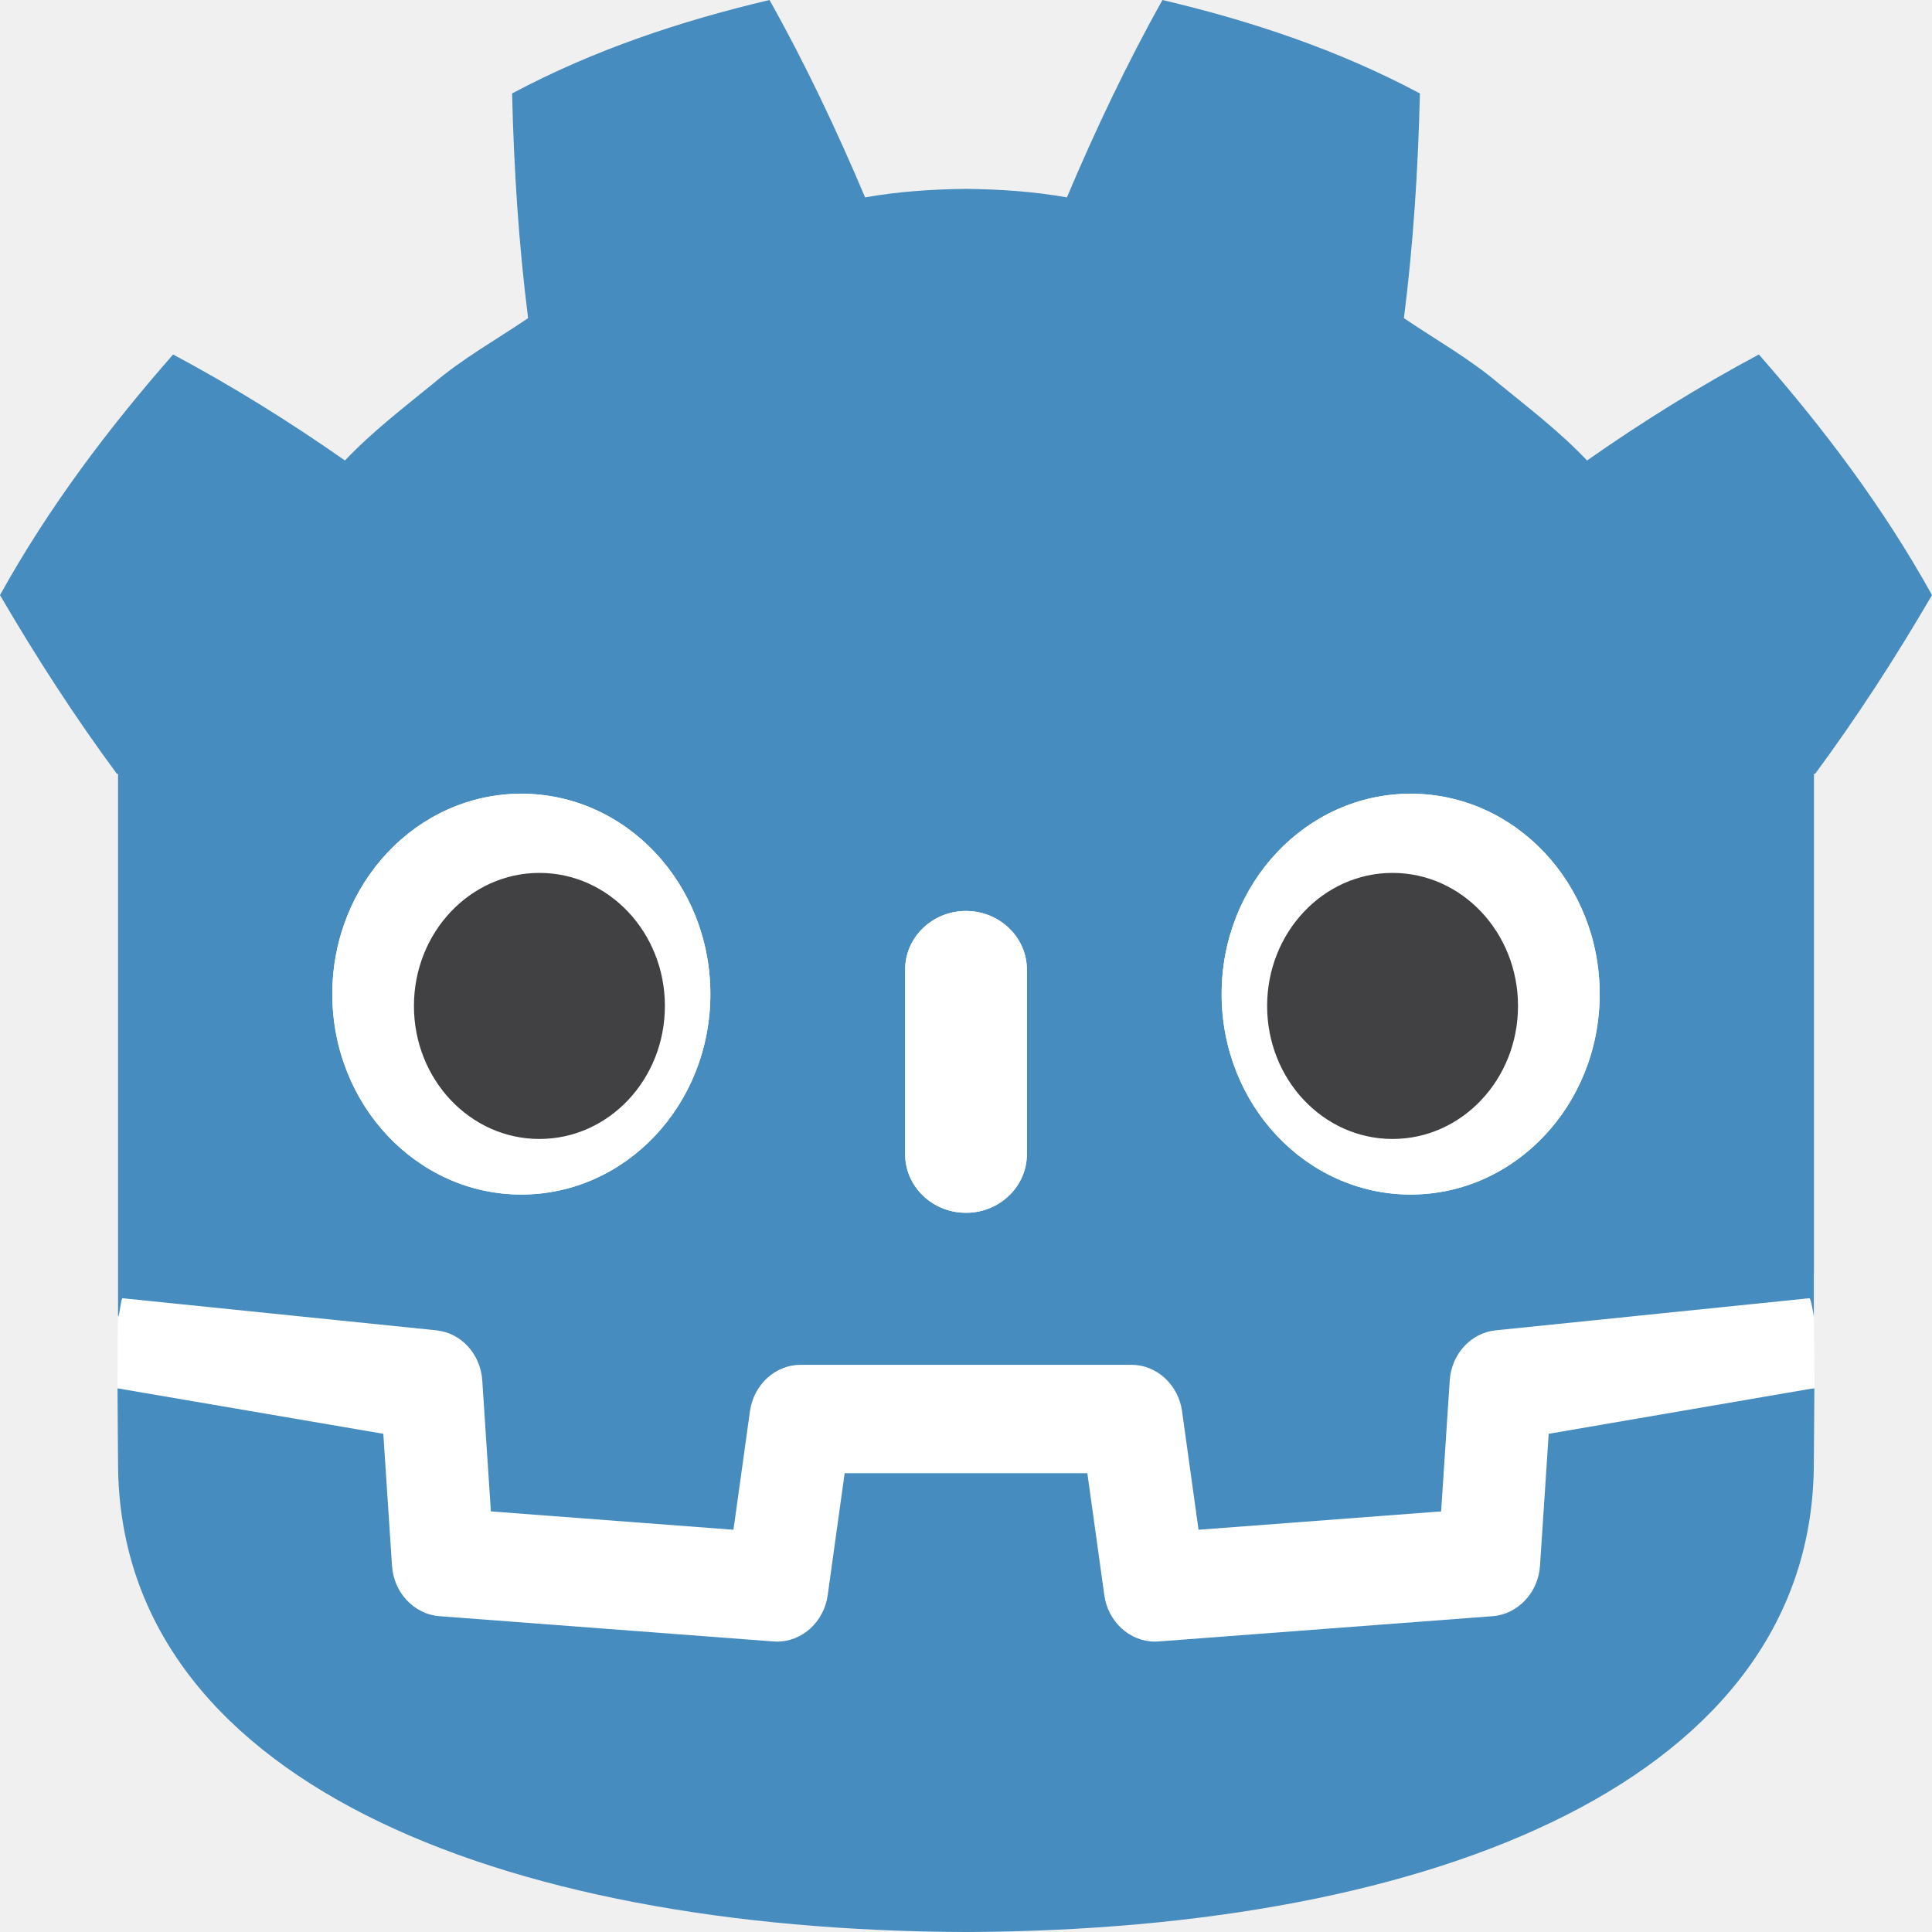
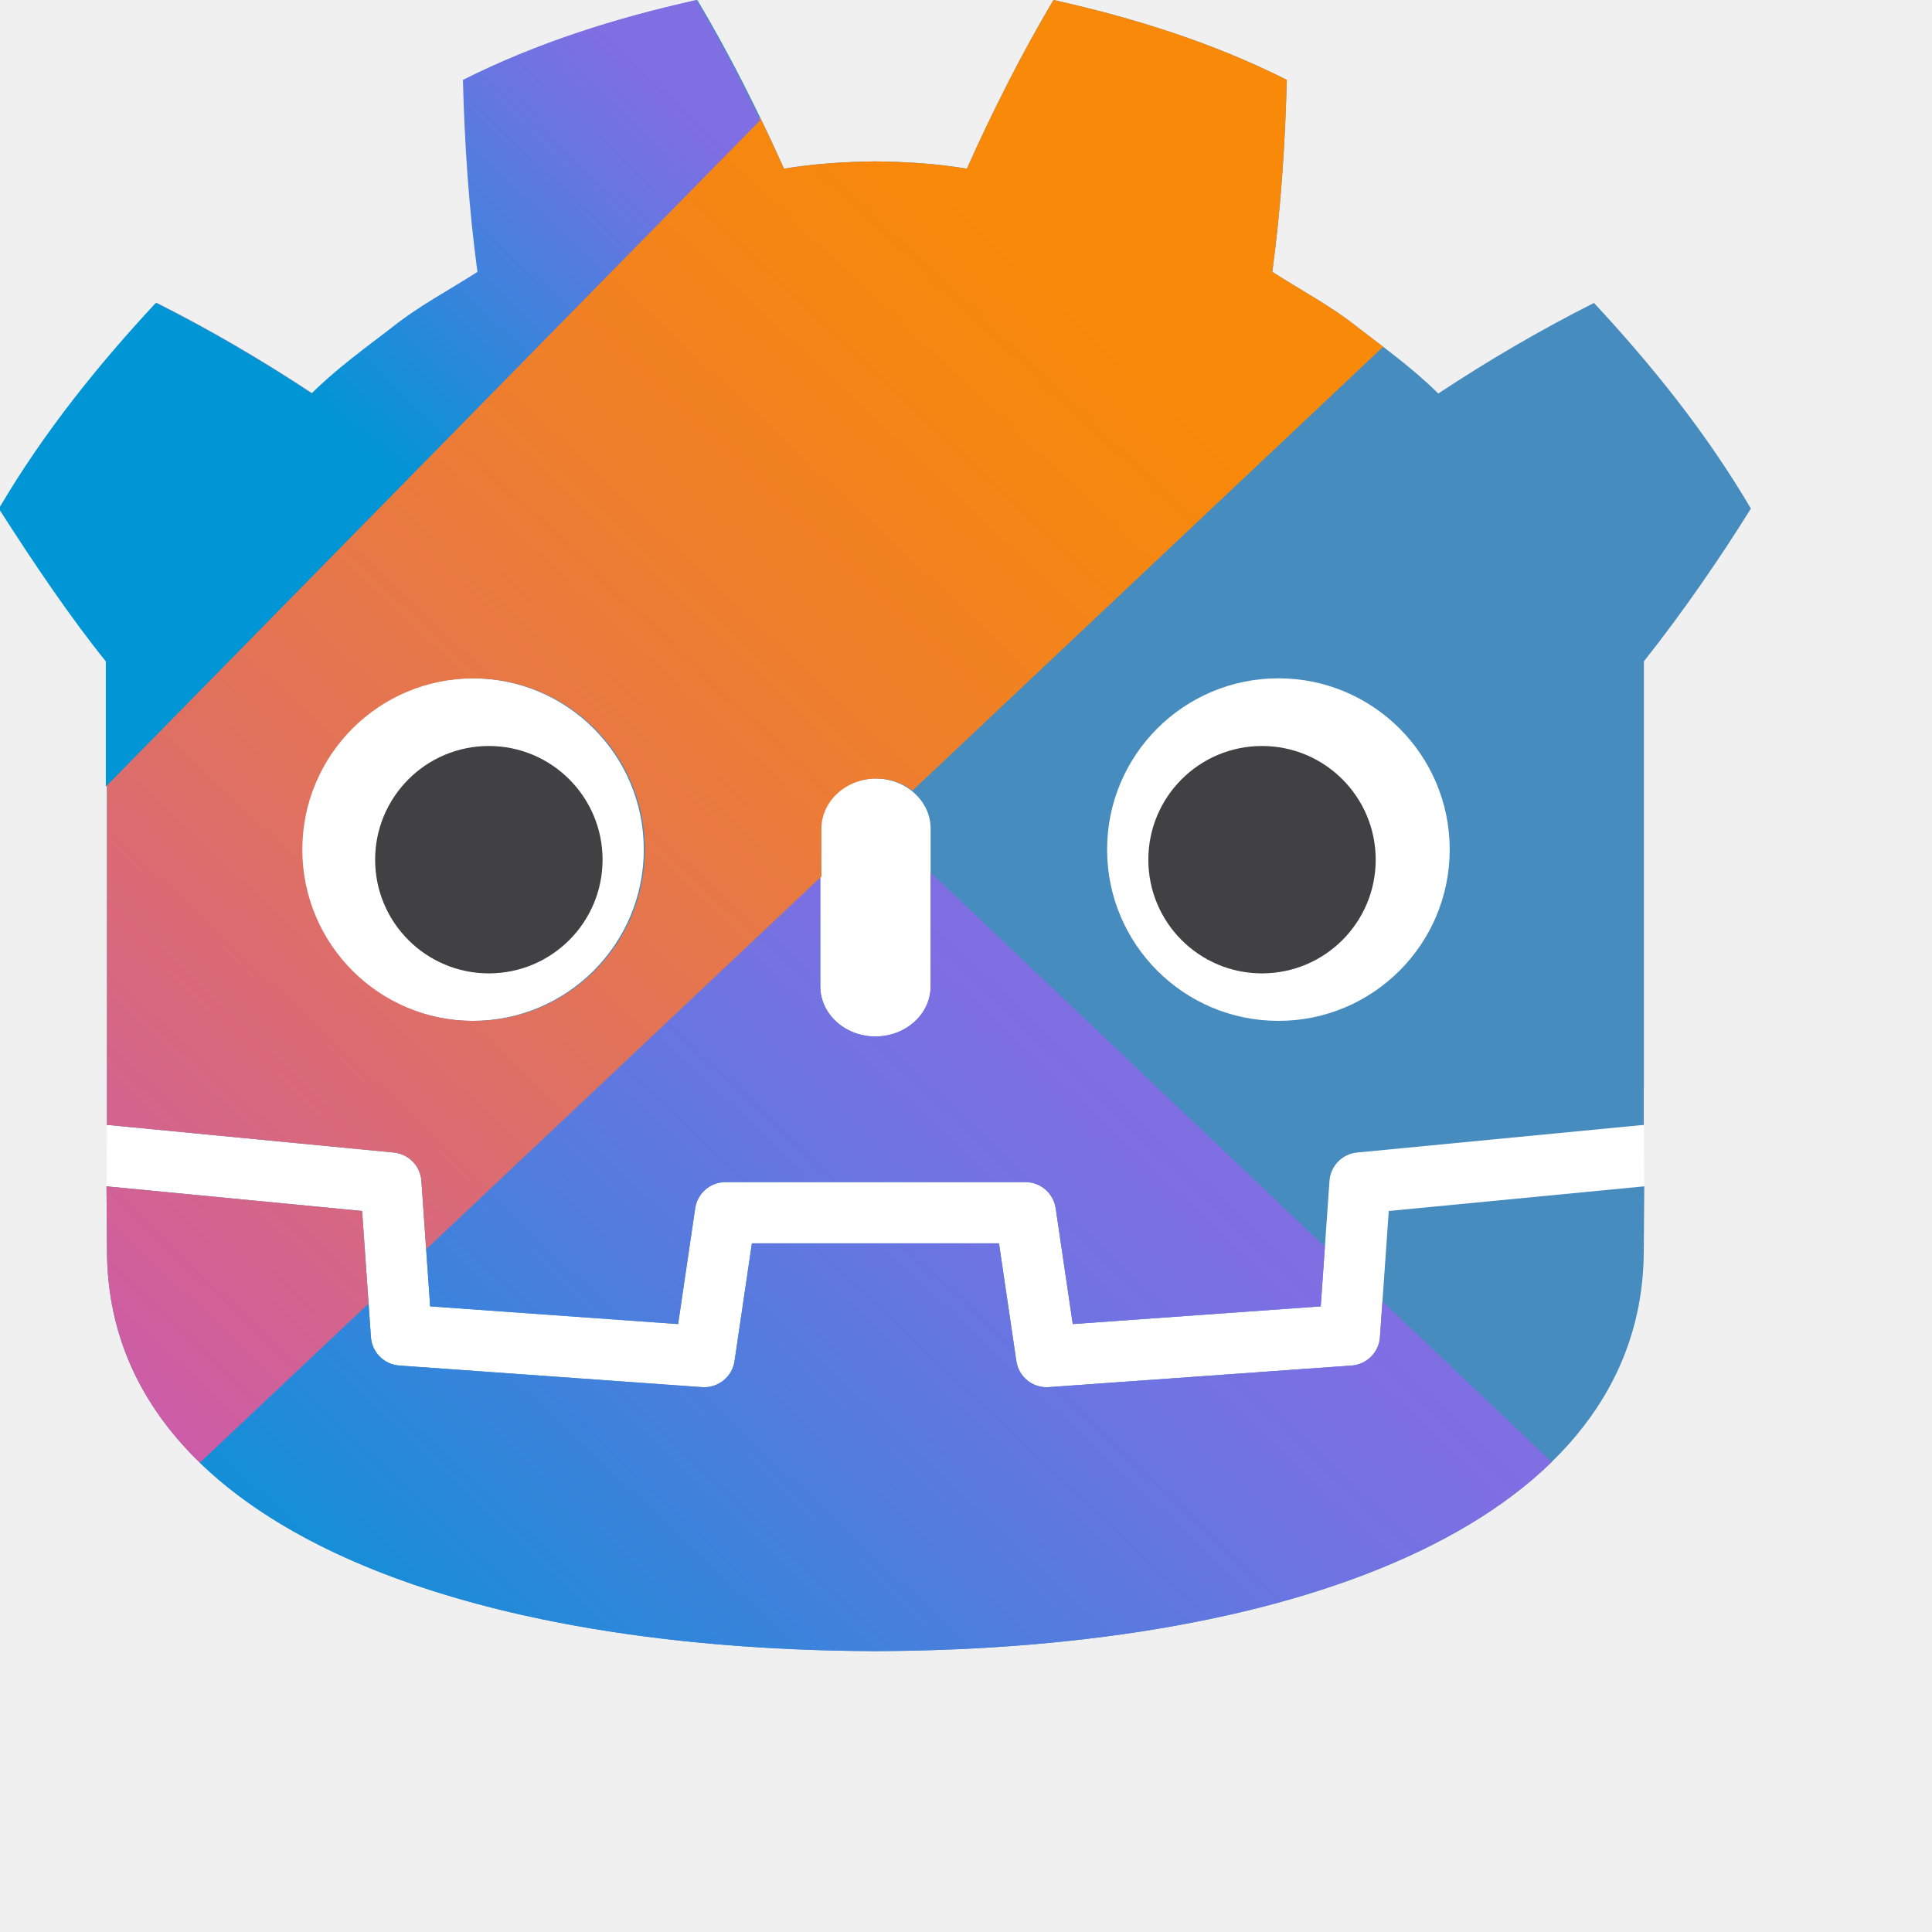
- <svg xmlns="http://www.w3.org/2000/svg" xmlns:xlink="http://www.w3.org/1999/xlink" height="256" viewBox="0 0 256 256" width="256" version="1.1" id="svg20">
-   <defs id="defs24">
-     <linearGradient id="a" gradientUnits="userSpaceOnUse" x1="2.039" x2="9.95" y1="11.659" y2="3.748">
-       <stop offset=".108" stop-color="#c757bc" id="stop2" />
-       <stop offset=".173" stop-color="#cd5ca9" id="stop4" />
-       <stop offset=".492" stop-color="#e8744f" id="stop6" />
-       <stop offset=".716" stop-color="#f88316" id="stop8" />
-       <stop offset=".823" stop-color="#ff8900" id="stop10" />
-     </linearGradient>
-     <linearGradient id="d" x1="6.184" x2="10.04" xlink:href="#b" y1="13.878" y2="10.022" />
-     <linearGradient id="b" gradientUnits="userSpaceOnUse">
-       <stop offset=".296" stop-color="#00afff" id="stop13" />
-       <stop offset=".694" stop-color="#5282ff" id="stop15" />
-       <stop offset="1" stop-color="#945dff" id="stop17" />
-     </linearGradient>
-     <linearGradient id="c" x1="3.369" x2="6.073" xlink:href="#b" y1="6.189" y2="3.484" />
-     <clipPath clipPathUnits="userSpaceOnUse" id="clipPath930">
-       <g stroke-width="0.32" transform="matrix(0.0097152,0,0,0.00971635,3.003658,2.13677)" id="g948">
-         <path d="m 0,0 c 0,0 -0.325,1.994 -0.515,1.976 l -36.182,-3.491 c -2.879,-0.278 -5.115,-2.574 -5.317,-5.459 l -0.994,-14.247 -27.992,-1.997 -1.904,12.912 c -0.424,2.872 -2.932,5.037 -5.835,5.037 h -38.188 c -2.902,0 -5.41,-2.165 -5.834,-5.037 l -1.905,-12.912 -27.992,1.997 -0.994,14.247 c -0.202,2.886 -2.438,5.182 -5.317,5.46 l -36.2,3.49 c -0.187,0.018 -0.324,-1.978 -0.511,-1.978 l -0.049,-7.83 30.658,-4.944 1.004,-14.374 c 0.203,-2.91 2.551,-5.263 5.463,-5.472 l 38.551,-2.75 c 0.146,-0.01 0.29,-0.016 0.434,-0.016 2.897,0 5.401,2.166 5.825,5.038 l 1.959,13.286 h 28.005 l 1.959,-13.286 c 0.423,-2.871 2.93,-5.037 5.831,-5.037 0.142,0 0.284,0.005 0.423,0.015 l 38.556,2.75 c 2.911,0.209 5.26,2.562 5.463,5.472 l 1.003,14.374 30.645,4.966 z" fill="#ffffff" transform="matrix(4.1626,0,0,-4.1626,919.24,771.67)" id="path932" />
-         <path d="m 0,0 v -59.041 c 0.108,-0.001 0.216,-0.005 0.323,-0.015 l 36.196,-3.49 c 1.896,-0.183 3.382,-1.709 3.514,-3.609 l 1.116,-15.978 31.574,-2.253 2.175,14.747 c 0.282,1.912 1.922,3.329 3.856,3.329 h 38.188 c 1.933,0 3.573,-1.417 3.855,-3.329 l 2.175,-14.747 31.575,2.253 1.115,15.978 c 0.133,1.9 1.618,3.425 3.514,3.609 l 36.182,3.49 c 0.107,0.01 0.214,0.014 0.322,0.015 v 4.711 l 0.015,0.005 V 0 h 0.134 c 4.795,6.12 9.232,12.569 13.487,19.449 -5.651,9.62 -12.575,18.217 -19.976,26.182 -6.864,-3.455 -13.531,-7.369 -19.828,-11.534 -3.151,3.132 -6.7,5.694 -10.186,8.372 -3.425,2.751 -7.285,4.768 -10.946,7.118 1.09,8.117 1.629,16.108 1.846,24.448 -9.446,4.754 -19.519,7.906 -29.708,10.17 -4.068,-6.837 -7.788,-14.241 -11.028,-21.479 -3.842,0.642 -7.702,0.88 -11.567,0.926 v 0.006 c -0.027,0 -0.052,-0.006 -0.075,-0.006 -0.024,0 -0.049,0.006 -0.073,0.006 V 63.652 C 93.903,63.606 90.046,63.368 86.203,62.726 82.965,69.964 79.247,77.368 75.173,84.205 64.989,81.941 54.915,78.789 45.47,74.035 45.686,65.695 46.225,57.704 47.318,49.587 43.65,47.237 39.795,45.22 36.369,42.469 32.888,39.791 29.333,37.229 26.181,34.097 19.884,38.262 13.219,42.176 6.353,45.631 -1.048,37.666 -7.968,29.069 -13.621,19.449 -9.368,12.569 -4.928,6.12 -0.134,0 Z" fill="#478cbf" transform="matrix(4.1626,0,0,-4.1626,104.7,525.91)" id="path934" />
-         <path d="m 0,0 -1.121,-16.063 c -0.135,-1.936 -1.675,-3.477 -3.611,-3.616 l -38.555,-2.751 c -0.094,-0.007 -0.188,-0.01 -0.281,-0.01 -1.916,0 -3.569,1.406 -3.852,3.33 l -2.211,14.994 H -81.09 l -2.211,-14.994 c -0.297,-2.018 -2.101,-3.469 -4.133,-3.32 l -38.555,2.751 c -1.936,0.139 -3.476,1.68 -3.611,3.616 L -130.721,0 -163.268,3.138 c 0.015,-3.498 0.06,-7.33 0.06,-8.093 0,-34.374 43.605,-50.896 97.781,-51.086 h 0.133 c 54.176,0.19 97.766,16.712 97.766,51.086 0,0.777 0.047,4.593 0.063,8.093 z" fill="#478cbf" transform="matrix(4.1626,0,0,-4.1626,784.07,817.24)" id="path936" />
-         <path d="m 0,0 c 0,-12.052 -9.765,-21.815 -21.813,-21.815 -12.042,0 -21.81,9.763 -21.81,21.815 0,12.044 9.768,21.802 21.81,21.802 C -9.765,21.802 0,12.044 0,0" fill="#ffffff" transform="matrix(4.1626,0,0,-4.1626,389.21,625.67)" id="path938" />
-         <path d="m 0,0 c 0,-7.994 -6.479,-14.473 -14.479,-14.473 -7.996,0 -14.479,6.479 -14.479,14.473 0,7.994 6.483,14.479 14.479,14.479 C -6.479,14.479 0,7.994 0,0" fill="#414042" transform="matrix(4.1626,0,0,-4.1626,367.37,631.06)" id="path940" />
-         <path d="m 0,0 c -3.878,0 -7.021,2.858 -7.021,6.381 v 20.081 c 0,3.52 3.143,6.381 7.021,6.381 3.878,0 7.028,-2.861 7.028,-6.381 V 6.381 C 7.028,2.858 3.878,0 0,0" fill="#ffffff" transform="matrix(4.1626,0,0,-4.1626,511.99,724.74)" id="path942" />
-         <path d="m 0,0 c 0,-12.052 9.765,-21.815 21.815,-21.815 12.041,0 21.808,9.763 21.808,21.815 0,12.044 -9.767,21.802 -21.808,21.802 C 9.765,21.802 0,12.044 0,0" fill="#ffffff" transform="matrix(4.1626,0,0,-4.1626,634.79,625.67)" id="path944" />
-         <path d="m 0,0 c 0,-7.994 6.477,-14.473 14.471,-14.473 8.002,0 14.479,6.479 14.479,14.473 0,7.994 -6.477,14.479 -14.479,14.479 C 6.477,14.479 0,7.994 0,0" fill="#414042" transform="matrix(4.1626,0,0,-4.1626,656.64,631.06)" id="path946" />
-       </g>
-     </clipPath>
+ <svg xmlns="http://www.w3.org/2000/svg" xmlns:xlink="http://www.w3.org/1999/xlink" height="1024" width="1024" version="1.1" id="svg18">
+   <defs id="defs22">
+     <linearGradient xlink:href="#SVGID_2_" id="linearGradient106" gradientUnits="userSpaceOnUse" gradientTransform="matrix(15.46667,0,0,-14.58542,48,966.5854)" x1="-10.102" y1="5.836" x2="45.731" y2="61.669" />
+     <linearGradient xlink:href="#SVGID_2_" id="linearGradient175" gradientUnits="userSpaceOnUse" gradientTransform="matrix(15.46667,0,0,-14.58541,48,966.5854)" x1="-10.102" y1="5.836" x2="45.731" y2="61.669" />
+     <linearGradient xlink:href="#SVGID_1_" id="linearGradient249" gradientUnits="userSpaceOnUse" gradientTransform="matrix(15.46667,0,0,-14.58542,48,966.5854)" x1="4.209" y1="48.941" x2="20.673" y2="65.405" />
+     <linearGradient xlink:href="#XMLID_3_" id="linearGradient317" gradientUnits="userSpaceOnUse" gradientTransform="matrix(15.46667,0,0,-14.58542,48,966.5854)" x1="15.959" y1="-13.014" x2="44.307" y2="15.333" />
+     <linearGradient xlink:href="#XMLID_3_" id="linearGradient387" gradientUnits="userSpaceOnUse" gradientTransform="matrix(15.46667,0,0,-14.58542,48,966.5854)" x1="15.959" y1="-13.014" x2="44.307" y2="15.333" />
  </defs>
-   <g stroke-width="0.32" transform="matrix(0.017241,0,0,0.017241,-27.28893,-3.106458)" id="g18-3">
-     <g id="g968" transform="matrix(16.00039,0,0,16.96722,-23742.514,-2876.949)">
-       <g stroke-width="0.32" transform="translate(1534.792,4.780251)" id="g18">
-         <path d="m 0,0 c 0,0 -0.325,1.994 -0.515,1.976 l -36.182,-3.491 c -2.879,-0.278 -5.115,-2.574 -5.317,-5.459 l -0.994,-14.247 -27.992,-1.997 -1.904,12.912 c -0.424,2.872 -2.932,5.037 -5.835,5.037 h -38.188 c -2.902,0 -5.41,-2.165 -5.834,-5.037 l -1.905,-12.912 -27.992,1.997 -0.994,14.247 c -0.202,2.886 -2.438,5.182 -5.317,5.46 l -36.2,3.49 c -0.187,0.018 -0.324,-1.978 -0.511,-1.978 l -0.049,-7.83 30.658,-4.944 1.004,-14.374 c 0.203,-2.91 2.551,-5.263 5.463,-5.472 l 38.551,-2.75 c 0.146,-0.01 0.29,-0.016 0.434,-0.016 2.897,0 5.401,2.166 5.825,5.038 l 1.959,13.286 h 28.005 l 1.959,-13.286 c 0.423,-2.871 2.93,-5.037 5.831,-5.037 0.142,0 0.284,0.005 0.423,0.015 l 38.556,2.75 c 2.911,0.209 5.26,2.562 5.463,5.472 l 1.003,14.374 30.645,4.966 z" fill="#ffffff" transform="matrix(4.1626,0,0,-4.1626,919.24,771.67)" id="path2" />
-         <path d="m 0,0 v -59.041 c 0.108,-0.001 0.216,-0.005 0.323,-0.015 l 36.196,-3.49 c 1.896,-0.183 3.382,-1.709 3.514,-3.609 l 1.116,-15.978 31.574,-2.253 2.175,14.747 c 0.282,1.912 1.922,3.329 3.856,3.329 h 38.188 c 1.933,0 3.573,-1.417 3.855,-3.329 l 2.175,-14.747 31.575,2.253 1.115,15.978 c 0.133,1.9 1.618,3.425 3.514,3.609 l 36.182,3.49 c 0.107,0.01 0.214,0.014 0.322,0.015 v 4.711 l 0.015,0.005 V 0 h 0.134 c 4.795,6.12 9.232,12.569 13.487,19.449 -5.651,9.62 -12.575,18.217 -19.976,26.182 -6.864,-3.455 -13.531,-7.369 -19.828,-11.534 -3.151,3.132 -6.7,5.694 -10.186,8.372 -3.425,2.751 -7.285,4.768 -10.946,7.118 1.09,8.117 1.629,16.108 1.846,24.448 -9.446,4.754 -19.519,7.906 -29.708,10.17 -4.068,-6.837 -7.788,-14.241 -11.028,-21.479 -3.842,0.642 -7.702,0.88 -11.567,0.926 v 0.006 c -0.027,0 -0.052,-0.006 -0.075,-0.006 -0.024,0 -0.049,0.006 -0.073,0.006 V 63.652 C 93.903,63.606 90.046,63.368 86.203,62.726 82.965,69.964 79.247,77.368 75.173,84.205 64.989,81.941 54.915,78.789 45.47,74.035 45.686,65.695 46.225,57.704 47.318,49.587 43.65,47.237 39.795,45.22 36.369,42.469 32.888,39.791 29.333,37.229 26.181,34.097 19.884,38.262 13.219,42.176 6.353,45.631 -1.048,37.666 -7.968,29.069 -13.621,19.449 -9.368,12.569 -4.928,6.12 -0.134,0 Z" fill="#478cbf" transform="matrix(4.1626,0,0,-4.1626,104.7,525.91)" id="path4" />
-         <path d="m 0,0 -1.121,-16.063 c -0.135,-1.936 -1.675,-3.477 -3.611,-3.616 l -38.555,-2.751 c -0.094,-0.007 -0.188,-0.01 -0.281,-0.01 -1.916,0 -3.569,1.406 -3.852,3.33 l -2.211,14.994 H -81.09 l -2.211,-14.994 c -0.297,-2.018 -2.101,-3.469 -4.133,-3.32 l -38.555,2.751 c -1.936,0.139 -3.476,1.68 -3.611,3.616 L -130.721,0 -163.268,3.138 c 0.015,-3.498 0.06,-7.33 0.06,-8.093 0,-34.374 43.605,-50.896 97.781,-51.086 h 0.133 c 54.176,0.19 97.766,16.712 97.766,51.086 0,0.777 0.047,4.593 0.063,8.093 z" fill="#478cbf" transform="matrix(4.1626,0,0,-4.1626,784.07,817.24)" id="path6" />
-         <path d="m 0,0 c 0,-12.052 -9.765,-21.815 -21.813,-21.815 -12.042,0 -21.81,9.763 -21.81,21.815 0,12.044 9.768,21.802 21.81,21.802 C -9.765,21.802 0,12.044 0,0" fill="#ffffff" transform="matrix(4.1626,0,0,-4.1626,389.21,625.67)" id="path8" />
-         <path d="m 0,0 c 0,-7.994 -6.479,-14.473 -14.479,-14.473 -7.996,0 -14.479,6.479 -14.479,14.473 0,7.994 6.483,14.479 14.479,14.479 C -6.479,14.479 0,7.994 0,0" fill="#414042" transform="matrix(4.1626,0,0,-4.1626,367.37,631.06)" id="path10" />
-         <path d="m 0,0 c -3.878,0 -7.021,2.858 -7.021,6.381 v 20.081 c 0,3.52 3.143,6.381 7.021,6.381 3.878,0 7.028,-2.861 7.028,-6.381 V 6.381 C 7.028,2.858 3.878,0 0,0" fill="#ffffff" transform="matrix(4.1626,0,0,-4.1626,511.99,724.74)" id="path12" />
-         <path d="m 0,0 c 0,-12.052 9.765,-21.815 21.815,-21.815 12.041,0 21.808,9.763 21.808,21.815 0,12.044 -9.767,21.802 -21.808,21.802 C 9.765,21.802 0,12.044 0,0" fill="#ffffff" transform="matrix(4.1626,0,0,-4.1626,634.79,625.67)" id="path14" />
-         <path d="m 0,0 c 0,-7.994 6.477,-14.473 14.471,-14.473 8.002,0 14.479,6.479 14.479,14.473 0,7.994 -6.477,14.479 -14.479,14.479 C 6.477,14.479 0,7.994 0,0" fill="#414042" transform="matrix(4.1626,0,0,-4.1626,656.64,631.06)" id="path16" />
-       </g>
-       <g id="g937" transform="translate(1534.792,4.780401)">
-         <g transform="matrix(102.9315,0,0,102.9194,-309.1708,-219.9153)" id="g28" clip-path="url(#clipPath930)">
-           <path d="M 7.74,3.843 3.47,8.33 v 4.013 l 4.262,-4.27 4.24,-4.232 z" fill="url(#a)" id="path22" style="fill:url(#a)" />
-           <path d="m 3.47,12.344 4.262,-4.27 4.24,4.27 z" fill="url(#d)" id="path24" style="fill:url(#d)" />
-           <path d="M 3.47,3.843 H 7.74 L 3.47,8.33 Z" fill="url(#c)" id="path26" style="fill:url(#c)" />
-         </g>
-         <path d="m 0,0 c 0,0 -0.325,1.994 -0.515,1.976 l -36.182,-3.491 c -2.879,-0.278 -5.115,-2.574 -5.317,-5.459 l -0.994,-14.247 -27.992,-1.997 -1.904,12.912 c -0.424,2.872 -2.932,5.037 -5.835,5.037 h -38.188 c -2.902,0 -5.41,-2.165 -5.834,-5.037 l -1.905,-12.912 -27.992,1.997 -0.994,14.247 c -0.202,2.886 -2.438,5.182 -5.317,5.46 l -36.2,3.49 c -0.187,0.018 -0.324,-1.978 -0.511,-1.978 l -0.049,-7.83 30.658,-4.944 1.004,-14.374 c 0.203,-2.91 2.551,-5.263 5.463,-5.472 l 38.551,-2.75 c 0.146,-0.01 0.29,-0.016 0.434,-0.016 2.897,0 5.401,2.166 5.825,5.038 l 1.959,13.286 h 28.005 l 1.959,-13.286 c 0.423,-2.871 2.93,-5.037 5.831,-5.037 0.142,0 0.284,0.005 0.423,0.015 l 38.556,2.75 c 2.911,0.209 5.26,2.562 5.463,5.472 l 1.003,14.374 30.645,4.966 z" fill="#ffffff" transform="matrix(4.1626,0,0,-4.1626,919.24,771.67)" id="path2-6" />
-         <path d="m 0,0 c 0,-12.052 -9.765,-21.815 -21.813,-21.815 -12.042,0 -21.81,9.763 -21.81,21.815 0,12.044 9.768,21.802 21.81,21.802 C -9.765,21.802 0,12.044 0,0" fill="#ffffff" transform="matrix(4.1626,0,0,-4.1626,389.21,625.67)" id="path8-3" />
-         <path d="m 0,0 c 0,-7.994 -6.479,-14.473 -14.479,-14.473 -7.996,0 -14.479,6.479 -14.479,14.473 0,7.994 6.483,14.479 14.479,14.479 C -6.479,14.479 0,7.994 0,0" fill="#414042" transform="matrix(4.1626,0,0,-4.1626,367.37,631.06)" id="path10-5" />
-         <path d="m 0,0 c -3.878,0 -7.021,2.858 -7.021,6.381 v 20.081 c 0,3.52 3.143,6.381 7.021,6.381 3.878,0 7.028,-2.861 7.028,-6.381 V 6.381 C 7.028,2.858 3.878,0 0,0" fill="#ffffff" transform="matrix(4.1626,0,0,-4.1626,511.99,724.74)" id="path12-6" />
-         <path d="m 0,0 c 0,-12.052 9.765,-21.815 21.815,-21.815 12.041,0 21.808,9.763 21.808,21.815 0,12.044 -9.767,21.802 -21.808,21.802 C 9.765,21.802 0,12.044 0,0" fill="#ffffff" transform="matrix(4.1626,0,0,-4.1626,634.79,625.67)" id="path14-2" />
-         <path d="m 0,0 c 0,-7.994 6.477,-14.473 14.471,-14.473 8.002,0 14.479,6.479 14.479,14.473 0,7.994 -6.477,14.479 -14.479,14.479 C 6.477,14.479 0,7.994 0,0" fill="#414042" transform="matrix(4.1626,0,0,-4.1626,656.64,631.06)" id="path16-9" />
-       </g>
+   <g id="g599" transform="translate(-47.99992,-76.87447)">
+     <g id="g431" transform="translate(8.1679061e-4,-1.18481e-4)">
+       <path d="m 0,0 c 0,0 -0.325,1.994 -0.515,1.976 l -36.182,-3.491 c -2.879,-0.278 -5.115,-2.574 -5.317,-5.459 l -0.994,-14.247 -27.992,-1.997 -1.904,12.912 c -0.424,2.872 -2.932,5.037 -5.835,5.037 h -38.188 c -2.902,0 -5.41,-2.165 -5.834,-5.037 l -1.905,-12.912 -27.992,1.997 -0.994,14.247 c -0.202,2.886 -2.438,5.182 -5.317,5.46 l -36.2,3.49 c -0.187,0.018 -0.324,-1.978 -0.511,-1.978 l -0.049,-7.83 30.658,-4.944 1.004,-14.374 c 0.203,-2.91 2.551,-5.263 5.463,-5.472 l 38.551,-2.75 c 0.146,-0.01 0.29,-0.016 0.434,-0.016 2.897,0 5.401,2.166 5.825,5.038 l 1.959,13.286 h 28.005 l 1.959,-13.286 c 0.423,-2.871 2.93,-5.037 5.831,-5.037 0.142,0 0.284,0.005 0.423,0.015 l 38.556,2.75 c 2.911,0.209 5.26,2.562 5.463,5.472 l 1.003,14.374 30.645,4.966 z" fill="#ffffff" transform="matrix(4.162611,0,0,-4.162611,919.2406,673.1521)" id="path415" />
+       <path d="m 0,0 v -47.514 -6.035 -5.492 c 0.108,-0.001 0.216,-0.005 0.323,-0.015 l 36.196,-3.49 c 1.896,-0.183 3.382,-1.709 3.514,-3.609 l 1.116,-15.978 31.574,-2.253 2.175,14.747 c 0.282,1.912 1.922,3.329 3.856,3.329 h 38.188 c 1.933,0 3.573,-1.417 3.855,-3.329 l 2.175,-14.747 31.575,2.253 1.115,15.978 c 0.133,1.9 1.618,3.425 3.514,3.609 l 36.182,3.49 c 0.107,0.01 0.214,0.014 0.322,0.015 v 4.711 l 0.015,0.005 V 0 c 5.097,6.416 9.923,13.494 13.621,19.449 -5.651,9.62 -12.575,18.217 -19.976,26.182 -6.864,-3.455 -13.531,-7.369 -19.828,-11.534 -3.151,3.132 -6.7,5.694 -10.186,8.372 -3.425,2.751 -7.285,4.768 -10.946,7.118 1.09,8.117 1.629,16.108 1.846,24.448 -9.446,4.754 -19.519,7.906 -29.708,10.17 -4.068,-6.837 -7.788,-14.241 -11.028,-21.479 -3.842,0.642 -7.702,0.88 -11.567,0.926 v 0.006 c -0.027,0 -0.052,-0.006 -0.075,-0.006 -0.024,0 -0.049,0.006 -0.073,0.006 V 63.652 C 93.903,63.606 90.046,63.368 86.203,62.726 82.965,69.964 79.247,77.368 75.173,84.205 64.989,81.941 54.915,78.789 45.47,74.035 45.686,65.695 46.225,57.704 47.318,49.587 43.65,47.237 39.795,45.22 36.369,42.469 32.888,39.791 29.333,37.229 26.181,34.097 19.884,38.262 13.219,42.176 6.353,45.631 -1.048,37.666 -7.968,29.069 -13.621,19.449 -9.178,12.475 -4.413,5.466 0,0 Z" fill="#478cbf" id="path417" transform="matrix(4.162611,0,0,-4.162611,104.6989,427.3872)" />
+       <path d="m 0,0 -1.121,-16.063 c -0.135,-1.936 -1.675,-3.477 -3.611,-3.616 l -38.555,-2.751 c -0.094,-0.007 -0.188,-0.01 -0.281,-0.01 -1.916,0 -3.569,1.406 -3.852,3.33 l -2.211,14.994 H -81.09 l -2.211,-14.994 c -0.297,-2.018 -2.101,-3.469 -4.133,-3.32 l -38.555,2.751 c -1.936,0.139 -3.476,1.68 -3.611,3.616 L -130.721,0 -163.268,3.138 c 0.015,-3.498 0.06,-7.33 0.06,-8.093 0,-34.374 43.605,-50.896 97.781,-51.086 h 0.066 0.067 c 54.176,0.19 97.766,16.712 97.766,51.086 0,0.777 0.047,4.593 0.063,8.093 z" fill="#478cbf" transform="matrix(4.162611,0,0,-4.162611,784.0714,718.7231)" id="path419" />
+       <path d="m 0,0 c 0,-12.052 -9.765,-21.815 -21.813,-21.815 -12.042,0 -21.81,9.763 -21.81,21.815 0,12.044 9.768,21.802 21.81,21.802 C -9.765,21.802 0,12.044 0,0" fill="#ffffff" transform="matrix(4.162611,0,0,-4.162611,389.2148,527.1513)" id="path421" />
+       <path d="m 0,0 c 0,-7.994 -6.479,-14.473 -14.479,-14.473 -7.996,0 -14.479,6.479 -14.479,14.473 0,7.994 6.483,14.479 14.479,14.479 C -6.479,14.479 0,7.994 0,0" fill="#414042" transform="matrix(4.162611,0,0,-4.162611,367.3669,532.5371)" id="path423" />
+       <path d="m 0,0 c -3.878,0 -7.021,2.858 -7.021,6.381 v 20.081 c 0,3.52 3.143,6.381 7.021,6.381 3.878,0 7.028,-2.861 7.028,-6.381 V 6.381 C 7.028,2.858 3.878,0 0,0" fill="#ffffff" transform="matrix(4.162611,0,0,-4.162611,511.9934,626.2198)" id="path425" />
+       <path d="m 0,0 c 0,-12.052 9.765,-21.815 21.815,-21.815 12.041,0 21.808,9.763 21.808,21.815 0,12.044 -9.767,21.802 -21.808,21.802 C 9.765,21.802 0,12.044 0,0" fill="#ffffff" transform="matrix(4.162611,0,0,-4.162611,634.7871,527.1513)" id="path427" />
+       <path d="m 0,0 c 0,-7.994 6.477,-14.473 14.471,-14.473 8.002,0 14.479,6.479 14.479,14.473 0,7.994 -6.477,14.479 -14.479,14.479 C 6.477,14.479 0,7.994 0,0" fill="#414042" transform="matrix(4.162611,0,0,-4.162611,656.6406,532.5371)" id="path429" />
+     </g>
+     <g id="g64" transform="matrix(15.46667,0,0,14.58542,48,76.875)">
+       <path id="polygon285" style="fill:url(#linearGradient317);stroke-width:15.02" d="m 446.525,735.855 -9.203,62.414 c -1.236,8.4 -8.745,14.441 -17.203,13.82 L 259.629,800.639 c -8.059,-0.579 -14.469,-6.994 -15.031,-15.053 l -1.242,-17.811 -89.449,84.352 c 68.828,66.72 202.945,99.328 357.818,99.871 H 512 h 0.279 c 155.151,-0.544 289.441,-33.268 358.139,-100.23 l -89.688,-85.145 -1.324,18.963 c -0.562,8.059 -6.972,14.474 -15.031,15.053 l -160.49,11.451 c -0.391,0.029 -0.783,0.041 -1.17,0.041 -7.976,0 -14.855,-5.852 -16.033,-13.861 l -9.205,-62.414 z" transform="matrix(0.06465517,0,0,0.06856163,-3.103448,-5.270676)" />
+       <linearGradient id="XMLID_3_" gradientUnits="userSpaceOnUse" x1="15.959" y1="-13.014" x2="44.307" y2="15.333" gradientTransform="matrix(1,0,0,-1,0,61)">
+         <stop offset="9.677000e-02" style="stop-color:#0095D5" id="stop26" />
+         <stop offset="0.301" style="stop-color:#238AD9" id="stop28" />
+         <stop offset="0.621" style="stop-color:#557BDE" id="stop30" />
+         <stop offset="0.864" style="stop-color:#7472E2" id="stop32" />
+         <stop offset="1" style="stop-color:#806EE3" id="stop34" />
+       </linearGradient>
+       <linearGradient id="SVGID_1_" gradientUnits="userSpaceOnUse" x1="4.209" y1="48.941" x2="20.673" y2="65.405" gradientTransform="matrix(1,0,0,-1,0,61)">
+         <stop offset="0.118" style="stop-color:#0095D5" id="stop38" />
+         <stop offset="0.418" style="stop-color:#3C83DC" id="stop40" />
+         <stop offset="0.696" style="stop-color:#6D74E1" id="stop42" />
+         <stop offset="0.833" style="stop-color:#806EE3" id="stop44" />
+       </linearGradient>
+       <linearGradient id="SVGID_2_" gradientUnits="userSpaceOnUse" x1="-10.102" y1="5.836" x2="45.731" y2="61.669" gradientTransform="matrix(1,0,0,-1,0,61)">
+         <stop offset="0.107" style="stop-color:#C757BC" id="stop49" />
+         <stop offset="0.214" style="stop-color:#D0609A" id="stop51" />
+         <stop offset="0.425" style="stop-color:#E1725C" id="stop53" />
+         <stop offset="0.605" style="stop-color:#EE7E2F" id="stop55" />
+         <stop offset="0.743" style="stop-color:#F58613" id="stop57" />
+         <stop offset="0.823" style="stop-color:#F88909" id="stop59" />
+       </linearGradient>
+       <path id="polygon62" style="fill:url(#linearGradient106);stroke-width:15.02" d="m 104.451,705.66 c 0.062,14.561 0.248,30.513 0.248,33.689 0,44.82 17.812,82.347 49.205,112.779 l 89.451,-84.354 -3.424,-49.053 z" transform="matrix(0.06465517,0,0,0.06856163,-3.103448,-5.270676)" />
+       <path id="polygon355" style="fill:url(#linearGradient387);stroke-width:15.02" d="m 541.248,539.275 v 60.381 c 0,14.665 -13.111,26.562 -29.254,26.562 -16.143,0 -29.227,-11.898 -29.227,-26.562 v -57.652 l -208.895,196.994 2.113,30.275 131.43,9.379 9.055,-61.387 c 1.174,-7.959 8,-13.857 16.051,-13.857 h 158.963 c 8.046,0 14.873,5.899 16.047,13.857 l 9.053,61.387 131.434,-9.379 2.207,-31.609 z" transform="matrix(0.06465517,0,0,0.06856163,-3.103448,-5.270676)" />
+       <path id="polygon167" style="fill:url(#linearGradient175);stroke-width:15.02" d="m 606.369,76.875 c -16.933,28.46 -32.417,59.279 -45.904,89.408 -15.993,-2.672 -32.062,-3.664 -48.15,-3.855 v -0.025 c -0.112,0 -0.215,0.025 -0.311,0.025 -0.1,0 -0.205,-0.025 -0.305,-0.025 v 0.025 c -16.118,0.191 -32.173,1.183 -48.17,3.855 -4.036,-9.022 -8.272,-18.104 -12.652,-27.168 L 104.699,482.922 v 142.248 25.121 22.861 c 0.45,0.004 0.9,0.021 1.346,0.062 l 150.67,14.527 c 7.892,0.762 14.077,7.113 14.627,15.021 l 2.529,36.234 209.514,-197.576 V 516.092 c 0,-14.652 13.082,-26.561 29.225,-26.561 7.259,0 13.901,2.413 19.018,6.396 l 249.471,-235.254 c -4.385,-3.363 -8.795,-6.696 -13.186,-10.068 -14.257,-11.451 -30.325,-19.849 -45.564,-29.631 4.537,-33.788 6.78,-67.051 7.684,-101.768 C 690.711,99.418 648.782,86.299 606.369,76.875 Z M 299.031,436.422 c 50.151,0 90.801,40.619 90.801,90.754 0,50.168 -40.65,90.807 -90.801,90.807 -50.126,0 -90.785,-40.639 -90.785,-90.807 0,-50.134 40.659,-90.754 90.785,-90.754 z" transform="matrix(0.06465517,0,0,0.06856163,-3.103448,-5.270676)" />
+       <path id="polygon227" style="fill:url(#linearGradient249);stroke-width:15.02" d="m 417,76.898 c -42.392,9.424 -84.327,22.545 -123.643,42.334 0.899,34.716 3.144,67.98 7.693,101.768 -15.268,9.782 -31.315,18.178 -45.576,29.629 -14.49,11.147 -29.29,21.812 -42.41,34.85 C 186.852,268.141 159.11,251.849 130.529,237.467 99.987,270.337 71.419,305.8 48,345.428 v 1.982 c 18.319,28.712 37.916,57.499 56.084,80.002 v 66.383 L 450.967,140.596 C 440.526,118.901 429.152,97.292 417,76.898 Z" transform="matrix(0.06465517,0,0,0.06856163,-3.103448,-5.270676)" />
    </g>
  </g>
</svg>
